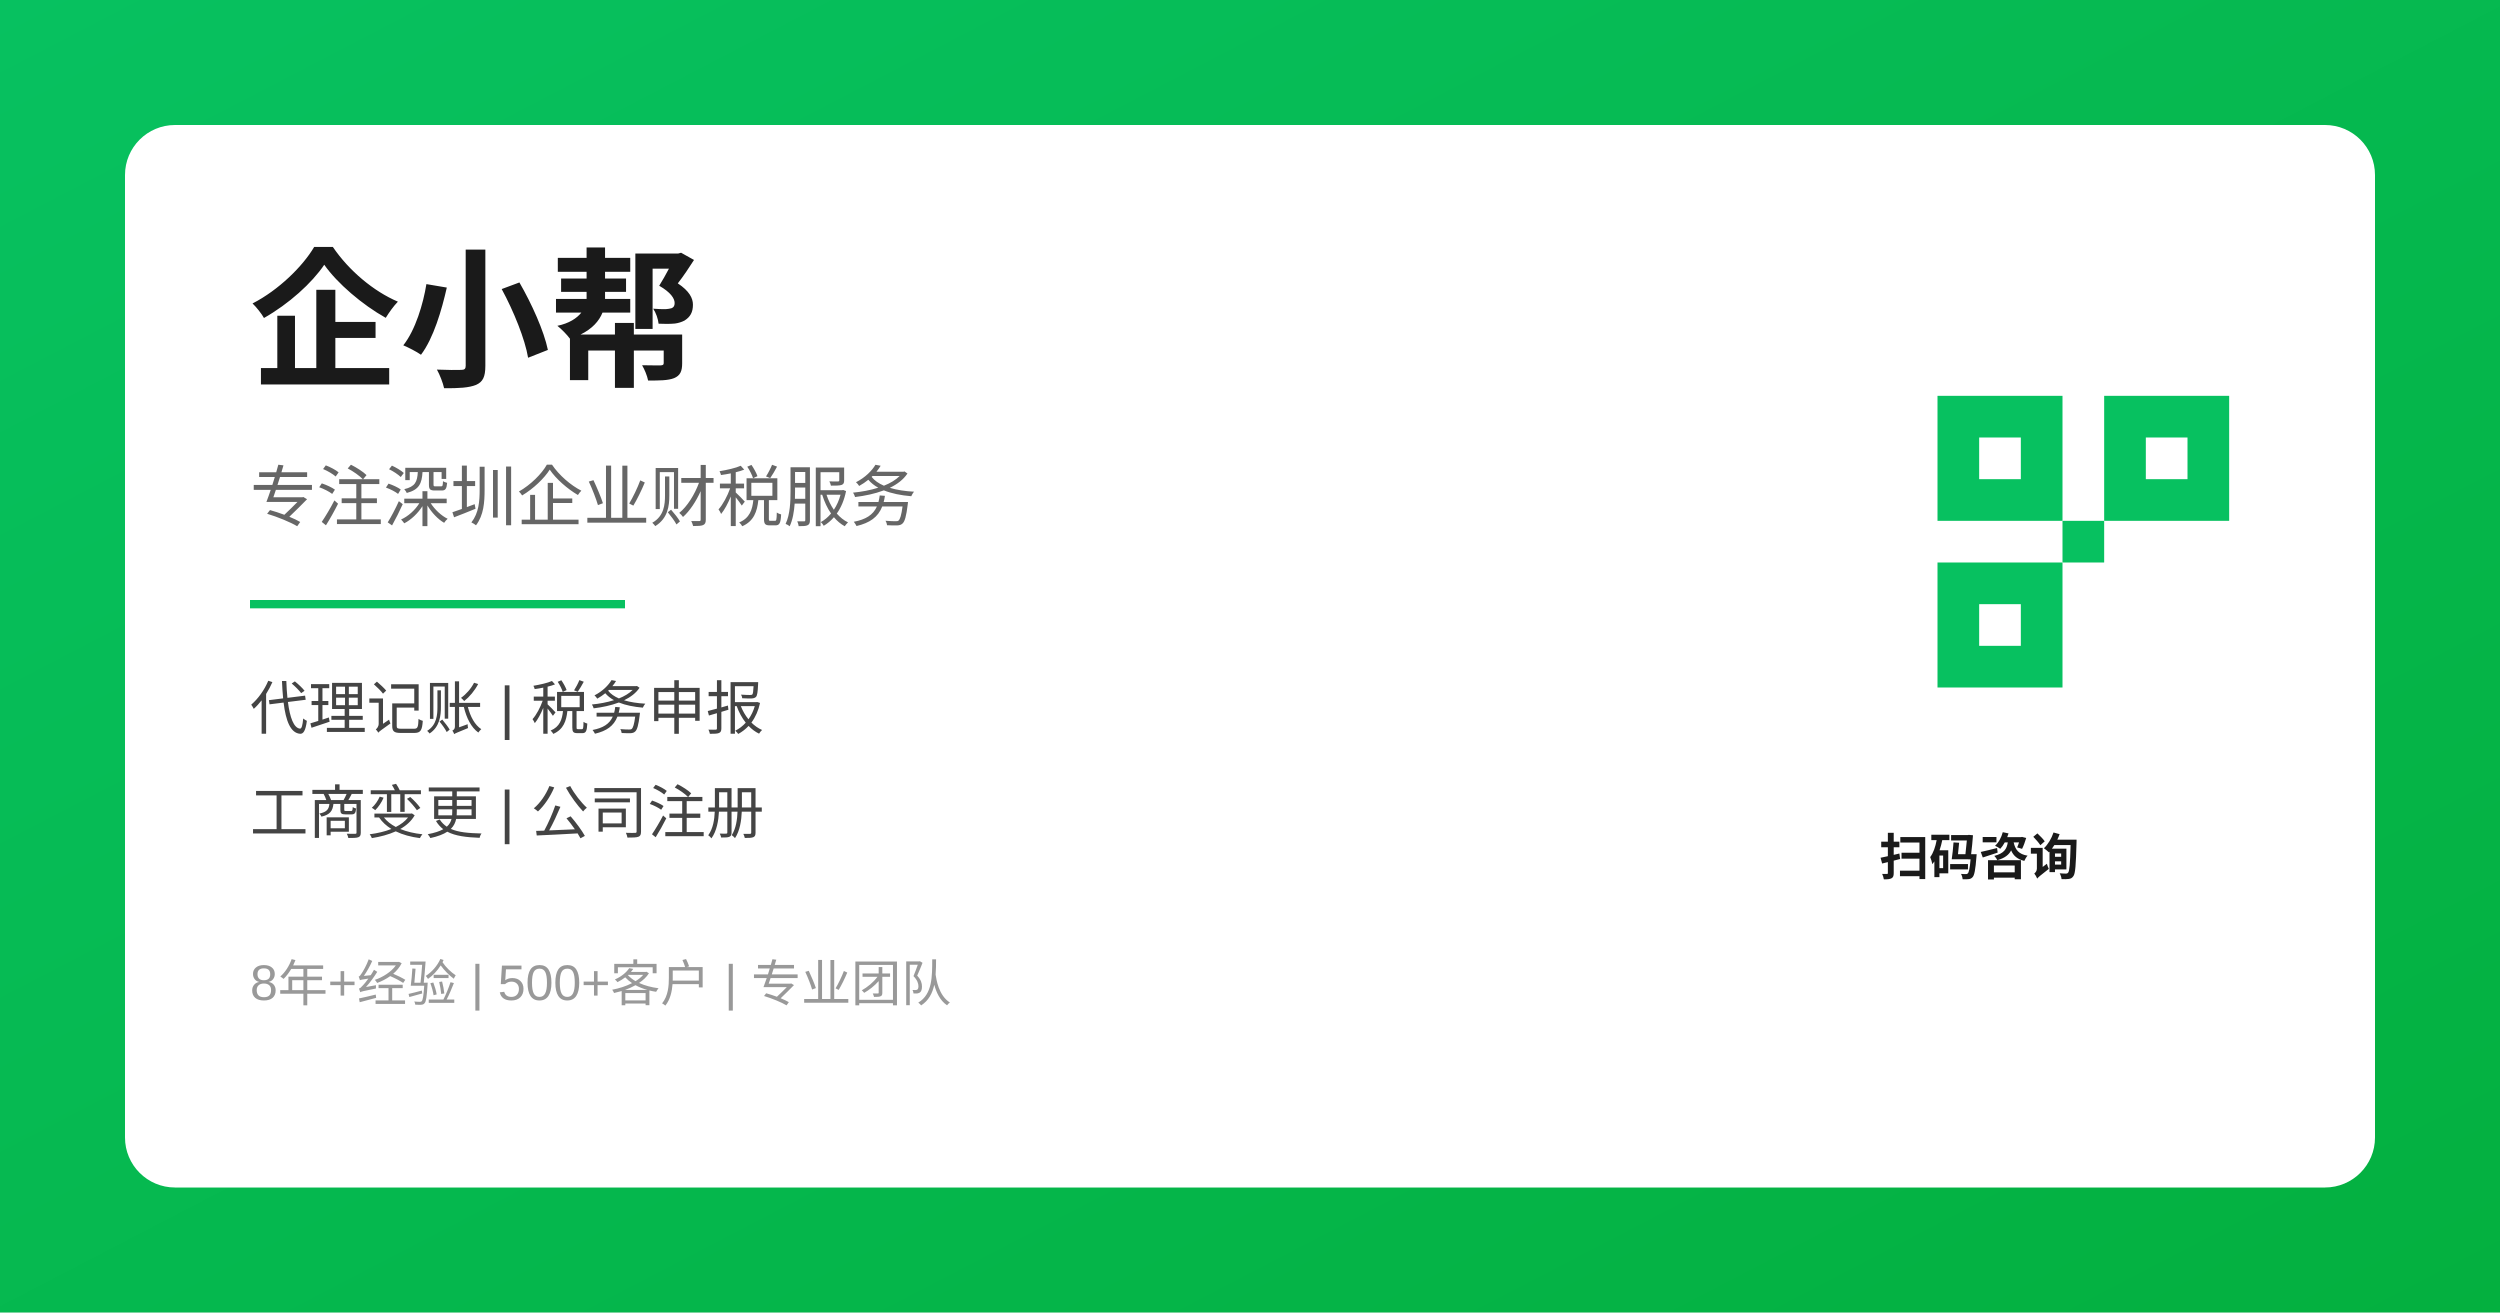
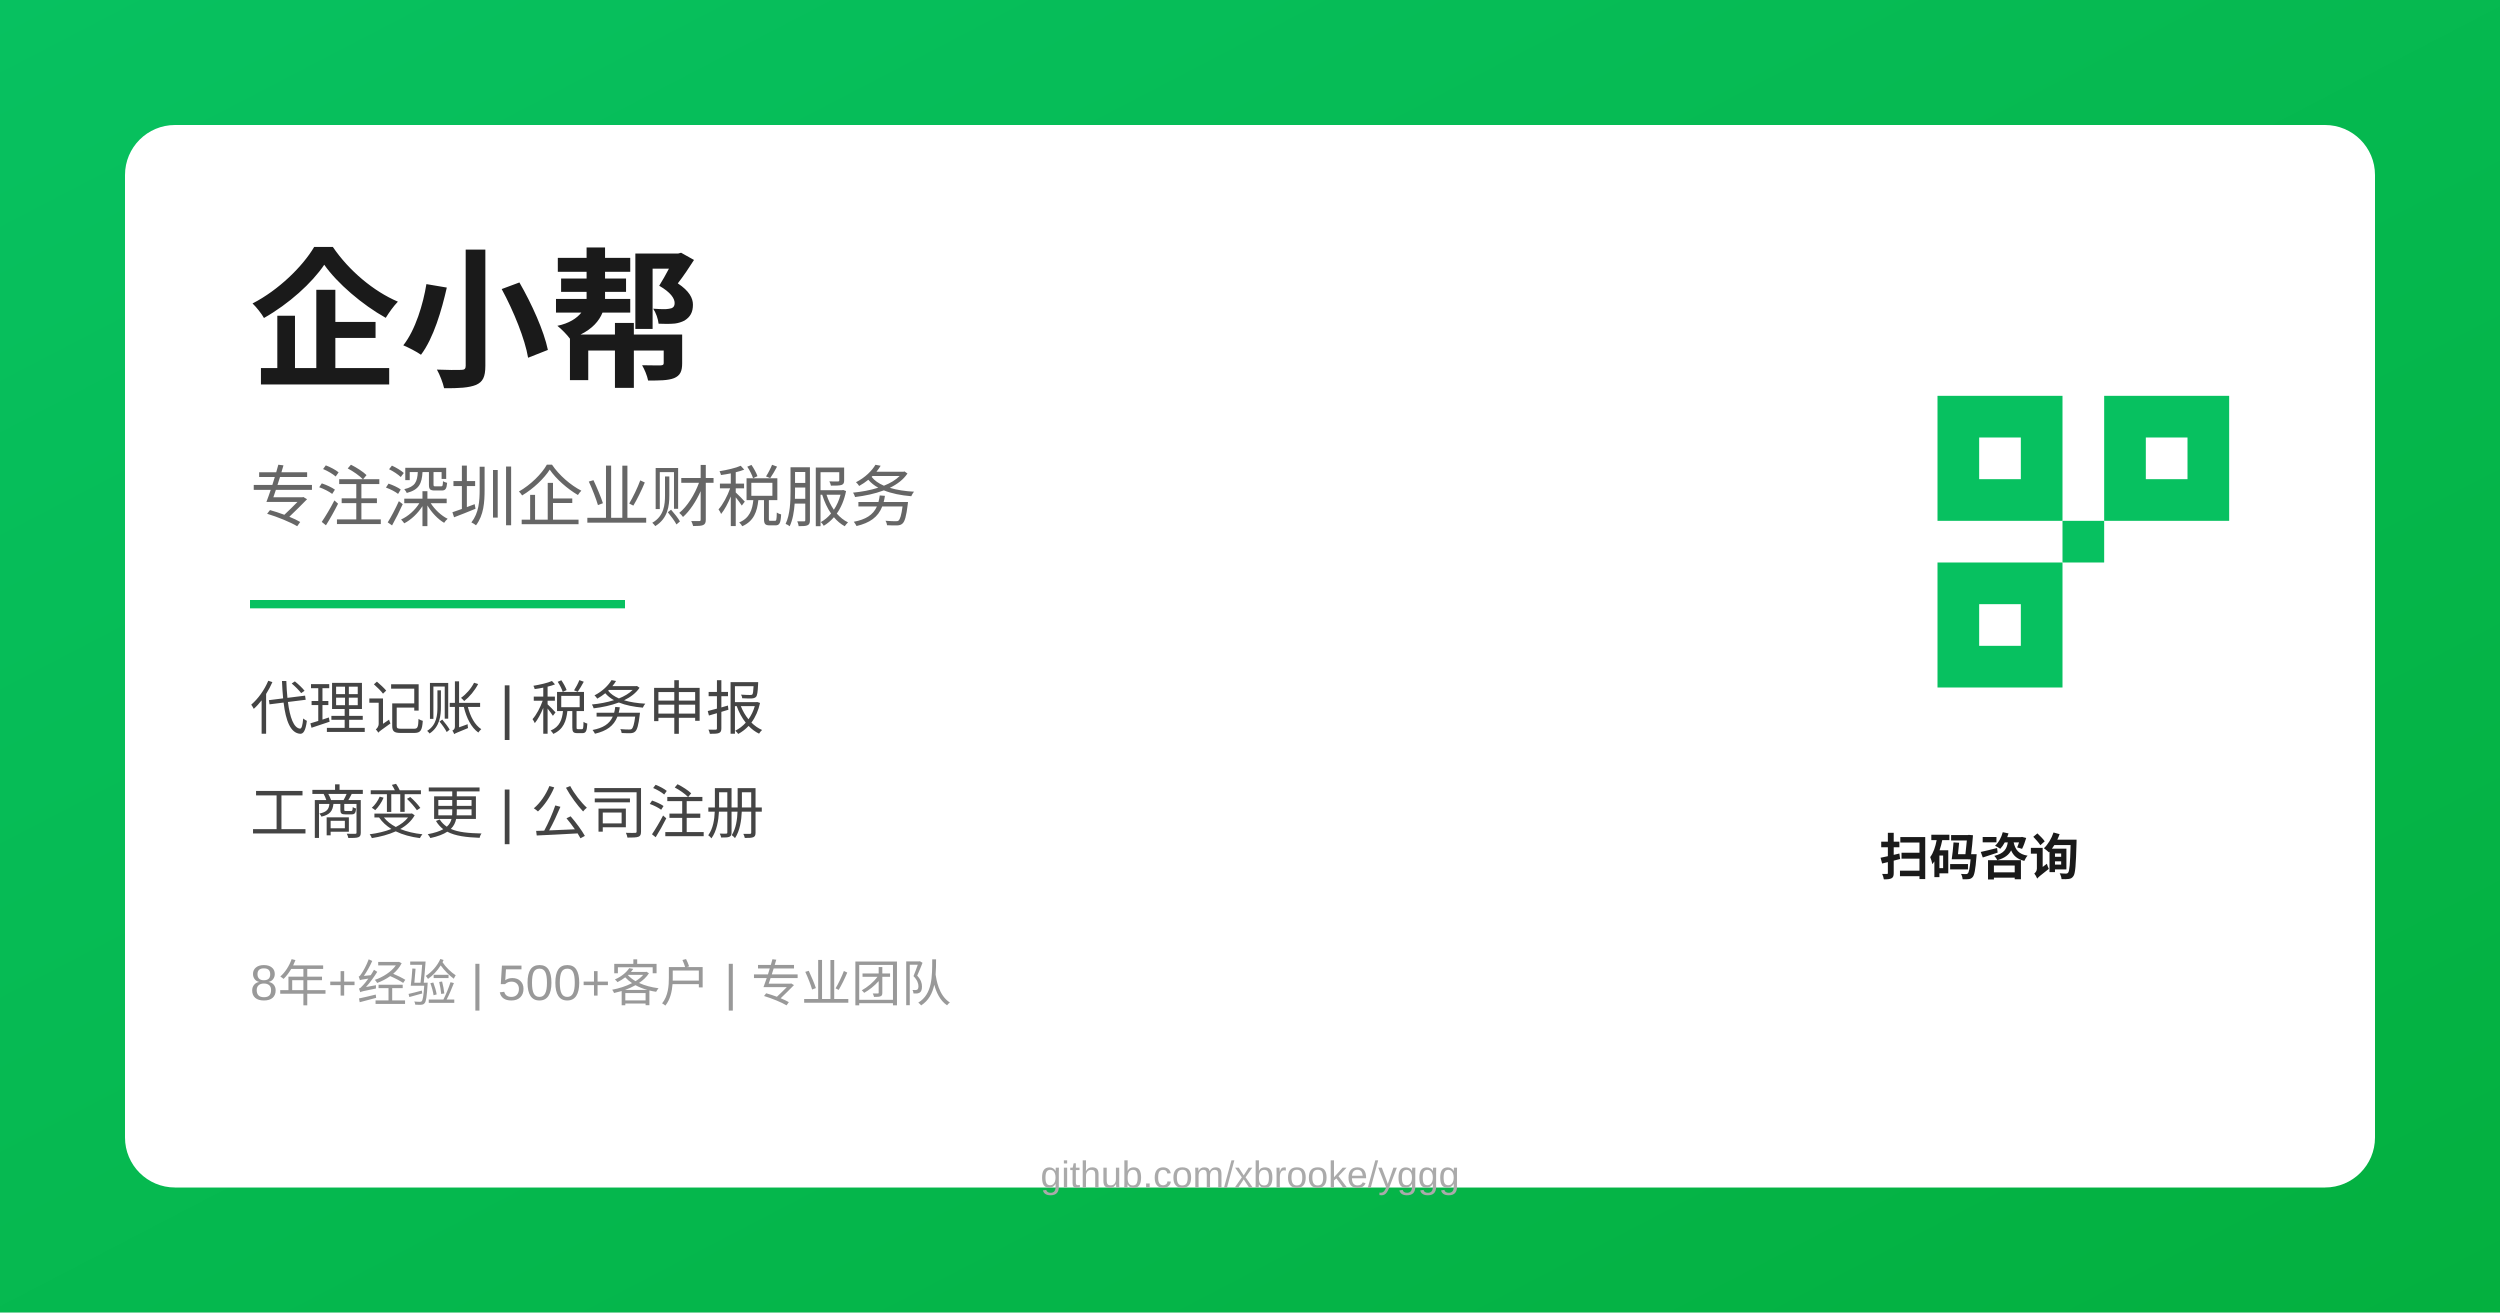
<svg xmlns="http://www.w3.org/2000/svg" viewBox="0 0 1200 630">
  <defs>
    <linearGradient id="bg" x1="0%" y1="0%" x2="100%" y2="100%">
      <stop offset="0%" style="stop-color:#07C160" />
      <stop offset="100%" style="stop-color:#04B03F" />
    </linearGradient>
  </defs>
  <rect width="1200" height="630" fill="url(#bg)" />
  <rect x="60" y="60" width="1080" height="510" rx="24" fill="white" />
  <text x="120" y="180" font-family="Arial, sans-serif" font-size="72" font-weight="bold" fill="#1a1a1a">企小帮</text>
  <text x="120" y="250" font-family="Arial, sans-serif" font-size="32" fill="#666666">专注深圳企业财税服务</text>
  <line x1="120" y1="290" x2="300" y2="290" stroke="#07C160" stroke-width="4" />
  <text x="120" y="350" font-family="Arial, sans-serif" font-size="28" fill="#444444">代理记账 | 税务申报</text>
  <text x="120" y="400" font-family="Arial, sans-serif" font-size="28" fill="#444444">工商变更 | 公司注册</text>
  <text x="120" y="480" font-family="Arial, sans-serif" font-size="24" fill="#999999">8年+经验 | 500+客户 | 专业团队</text>
  <g transform="translate(900, 160)">
    <rect x="0" y="0" width="200" height="200" rx="16" fill="white" />
    <rect x="30" y="30" width="60" height="60" fill="#07C160" />
    <rect x="110" y="30" width="60" height="60" fill="#07C160" />
    <rect x="30" y="110" width="60" height="60" fill="#07C160" />
    <rect x="50" y="50" width="20" height="20" fill="white" />
    <rect x="130" y="50" width="20" height="20" fill="white" />
    <rect x="50" y="130" width="20" height="20" fill="white" />
    <rect x="90" y="90" width="20" height="20" fill="#07C160" />
  </g>
  <text x="950" y="420" font-family="Arial, sans-serif" font-size="24" font-weight="bold" fill="#1a1a1a" text-anchor="middle">扫码咨询</text>
+   <text x="600" y="570" font-family="Arial, sans-serif" font-size="18" fill="#AAAAAA" text-anchor="middle">github.com/xbrooke/yggg</text>
</svg>
